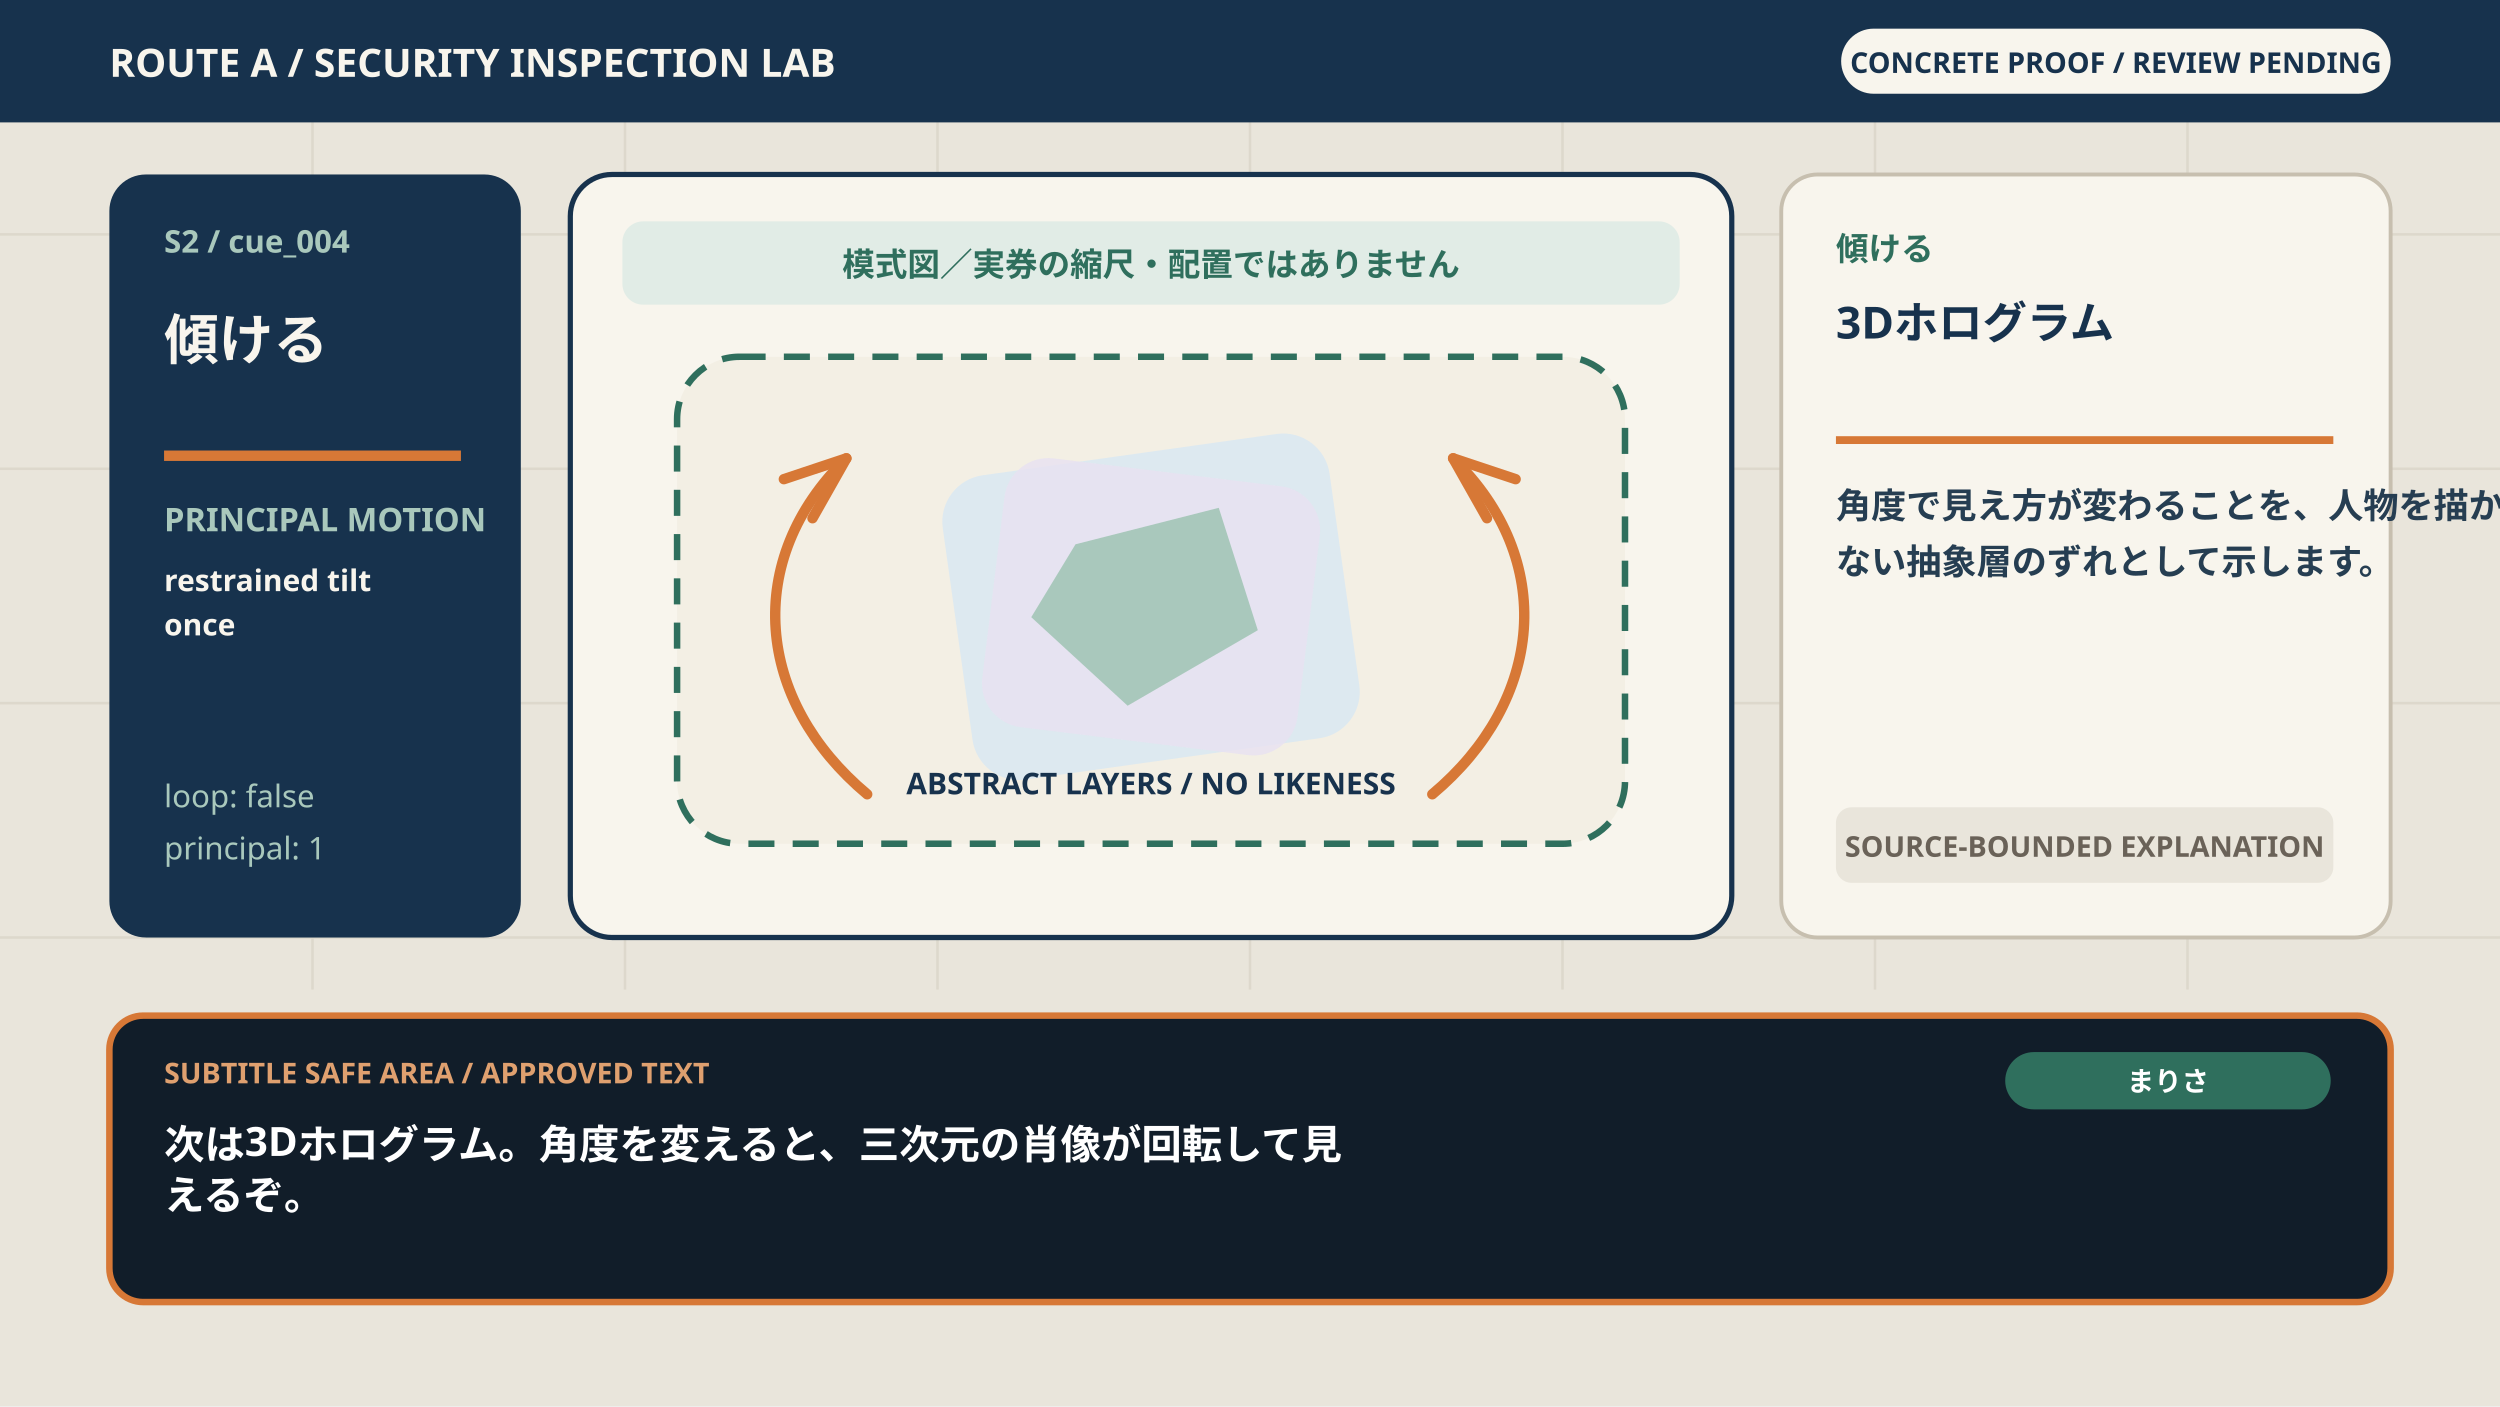
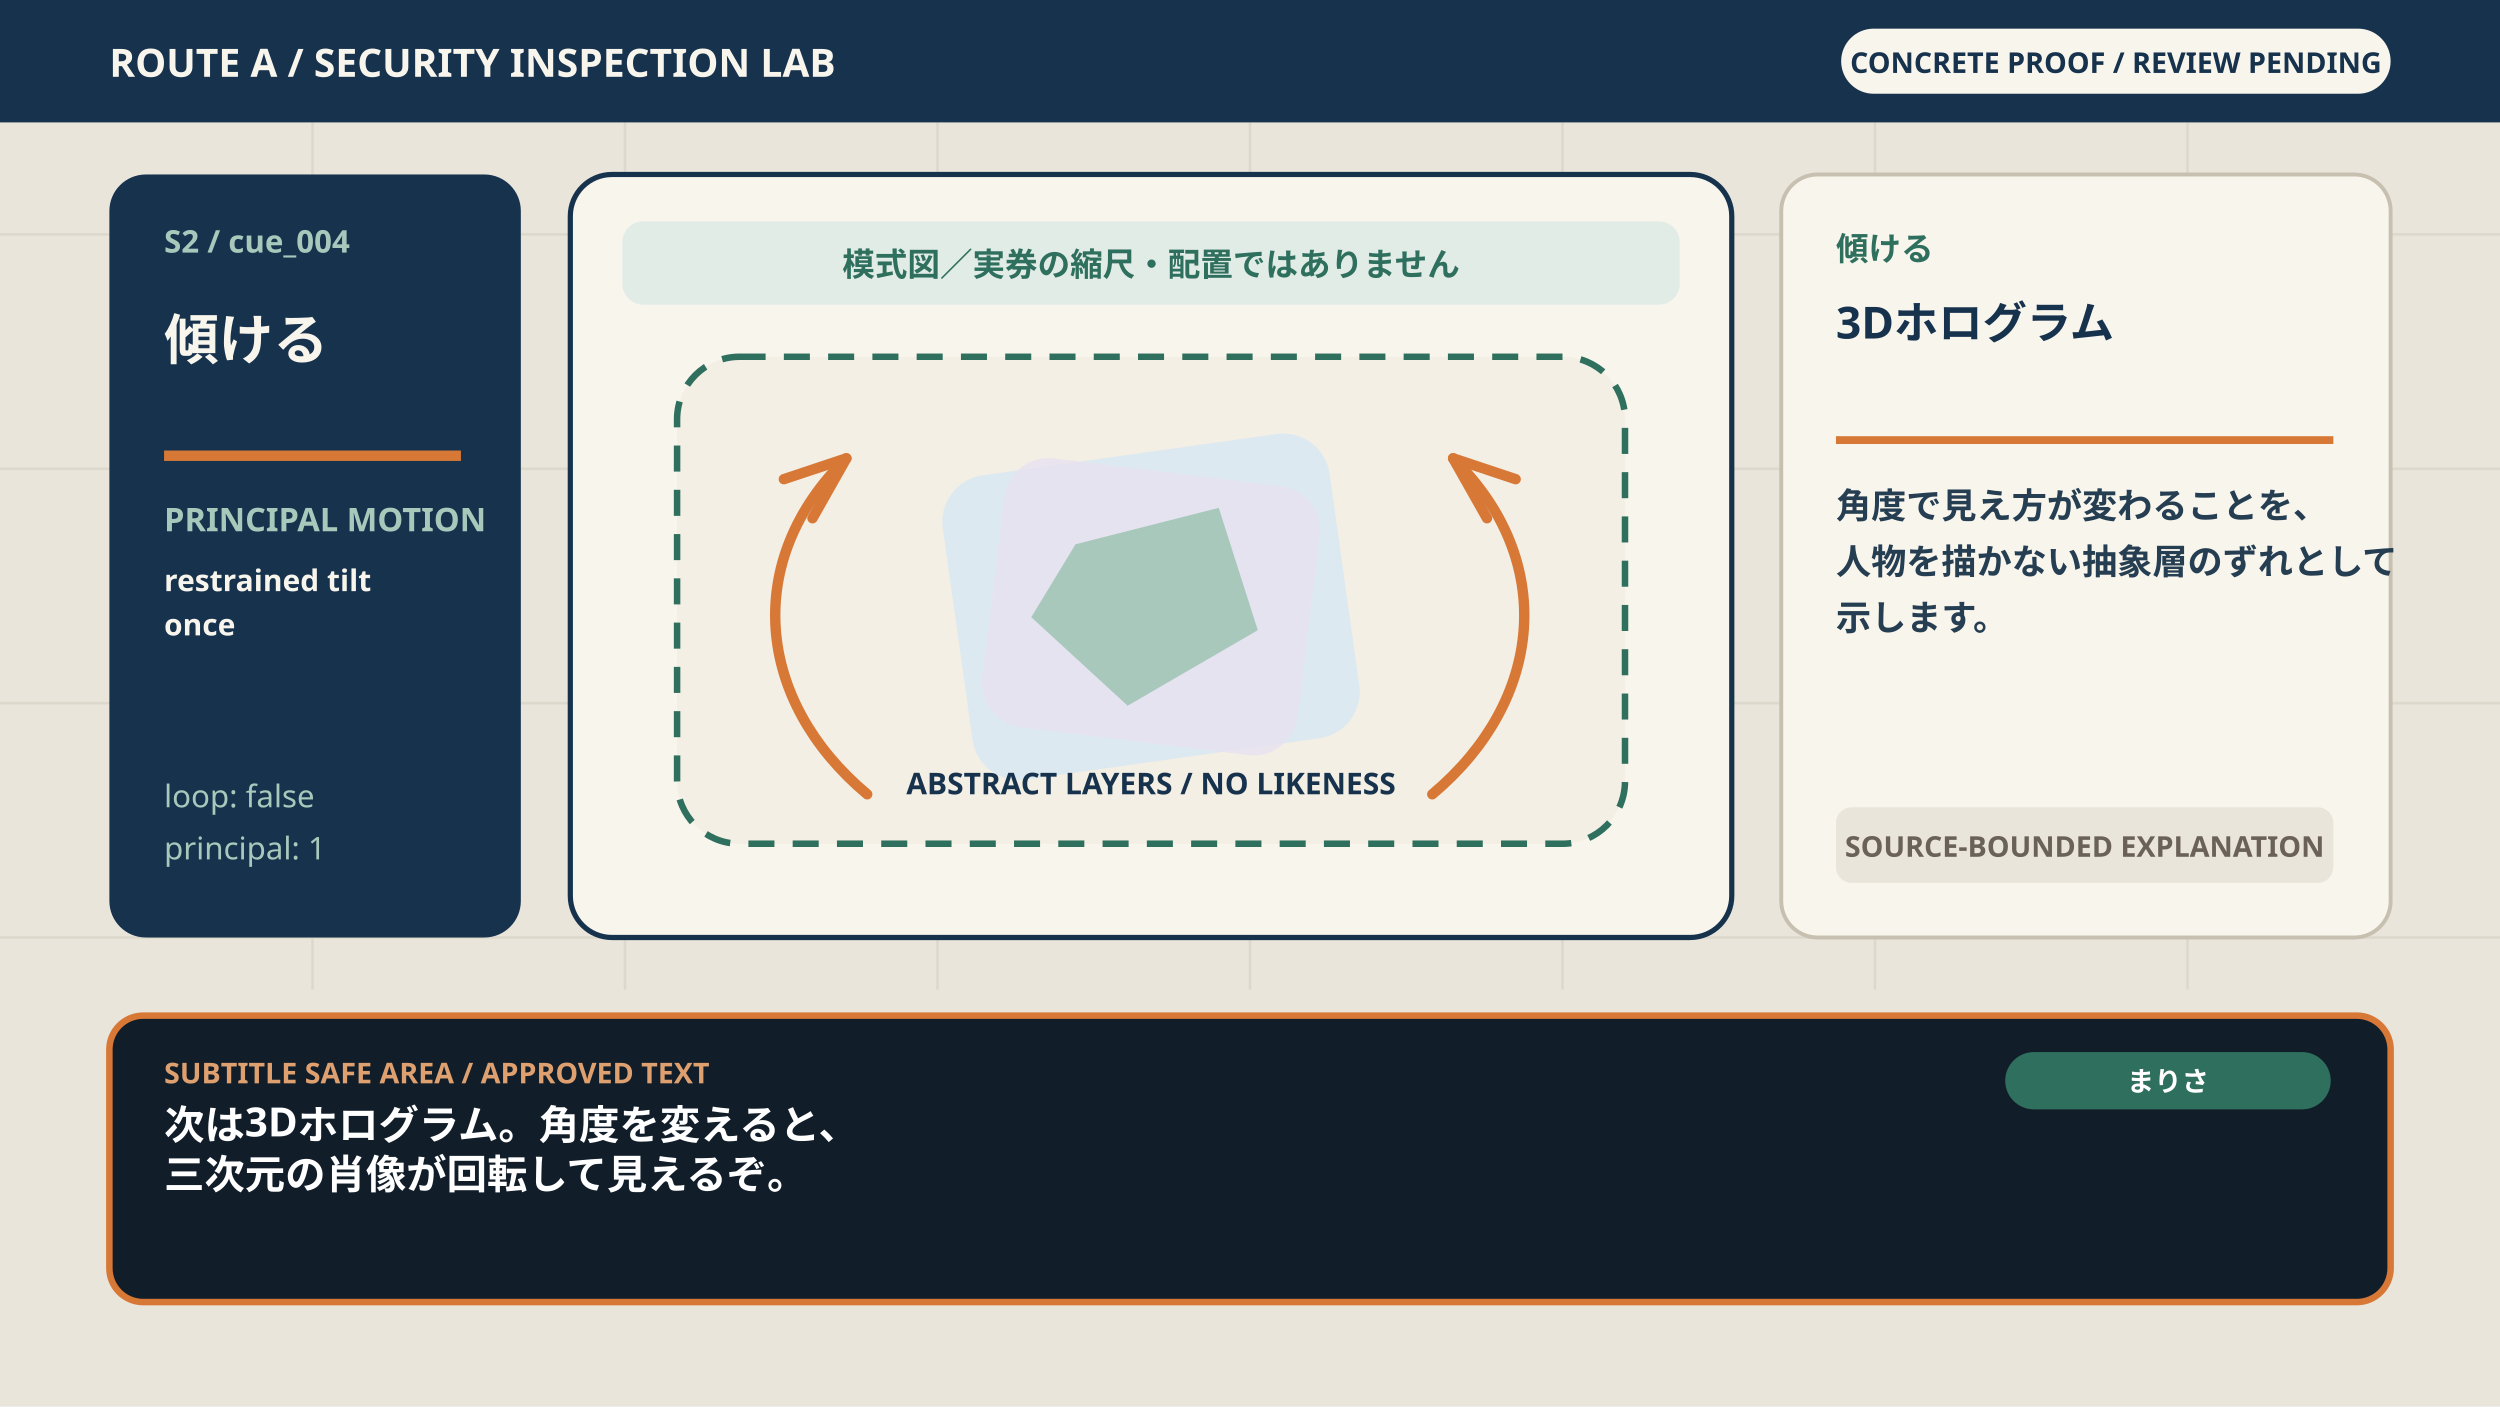
- <svg xmlns="http://www.w3.org/2000/svg" width="1920" height="1080" viewBox="0 0 1920 1080" role="img" aria-label="Route A S2 cue_004 concrete visual proof" data-route-id="route_A_security_inspection_lab" data-scene-id="S2" data-cue-id="cue_004" data-subtitle-safe-area="84,780,1752,220" data-implementation-authorized="false">
+ <svg xmlns="http://www.w3.org/2000/svg" width="1920" height="1080" viewBox="0 0 1920 1080" role="img" aria-label="Route A S2 cue_004 concrete visual proof" data-route-id="route_A_security_inspection_lab" data-surface="annotation" data-scene-id="S2" data-cue-id="cue_004" data-approved-text="次は3Dホログラム。角度を変えると、三次元の肖像が回転して見えるぞ。" data-subtitle-safe-area="84,780,1752,220" data-implementation-authorized="false">
  <style>.ui{font-family:"Yu Gothic UI","Meiryo",sans-serif}</style>
  <rect width="1920" height="1080" fill="#E9E5DB" />
  <path d="M0 180H1920M0 360H1920M0 540H1920M0 720H1920 M240 90V760M480 90V760M720 90V760M960 90V760M1200 90V760M1440 90V760M1680 90V760" stroke="#D4CEC0" stroke-width="2" opacity="0.55" />
  <rect x="0" y="0" width="1920" height="94" fill="#17324D" />
  <text x="84" y="59" class="ui" font-size="30" font-weight="800" fill="#F8F5ED">ROUTE A / SECURITY INSPECTION LAB</text>
  <rect x="1414" y="22" width="422" height="50" rx="25" fill="#F8F5ED" />
  <text x="1625" y="56" text-anchor="middle" class="ui" font-size="22" font-weight="800" fill="#17324D">CONCRETE PROOF / REVIEW PENDING</text>
  <rect x="84" y="134" width="316" height="586" rx="28" fill="#17324D" />
  <text x="126" y="194" class="ui" font-size="24" font-weight="700" fill="#A9C8BC">S2 / cue_004</text>
  <text x="126" y="276" text-anchor="start" class="ui" font-size="42" font-weight="900" fill="#F8F5ED">傾ける</text>
  <line x1="126" y1="350" x2="354" y2="350" stroke="#D77836" stroke-width="8" />
  <text x="126" y="408" class="ui" font-size="25" font-weight="700" fill="#A9C8BC">PRINCIPAL MOTION</text>
  <text x="126" y="454" text-anchor="start" class="ui" font-size="23" font-weight="700" fill="#F8F5ED">restrained tilt</text>
  <text x="126" y="488" text-anchor="start" class="ui" font-size="23" font-weight="700" fill="#F8F5ED">once</text>
  <text x="126" y="620" class="ui" font-size="24" fill="#A9C8BC">loop: false</text>
  <text x="126" y="660" class="ui" font-size="24" fill="#A9C8BC">principal: 1</text>
  <rect x="438" y="134" width="892" height="586" rx="32" fill="#F8F5ED" stroke="#17324D" stroke-width="4" />
  <rect x="478" y="170" width="812" height="64" rx="16" fill="#E1ECE6" />
  <text x="884" y="212" text-anchor="middle" class="ui" font-size="25" font-weight="800" fill="#2F6F5D">模式図／実券の縮尺・配置ではありません</text>
  <rect x="520" y="274" width="728" height="374" rx="48" fill="#F3EFE4" stroke="#2F6F5D" stroke-width="5" stroke-dasharray="20 14" />
  <g transform="translate(884 466)">
    <rect x="-150" y="-118" width="300" height="236" rx="36" fill="#DDE9F0" transform="rotate(-8)" />
    <rect x="-122" y="-104" width="244" height="208" rx="34" fill="#E8E2F1" opacity="0.82" transform="rotate(7)" />
    <path d="M-58 -48L52 -76L82 18L-18 76L-92 8Z" fill="#A9C8BC" />
  </g>
  <path d="M650 352C570 430 580 538 666 610M1116 352C1196 430 1186 538 1100 610" fill="none" stroke="#D77836" stroke-width="8" stroke-linecap="round" />
  <path d="M650 352L624 398M650 352L602 368M1116 352L1142 398M1116 352L1164 368" stroke="#D77836" stroke-width="8" stroke-linecap="round" />
  <text x="884" y="610" text-anchor="middle" class="ui" font-size="23" font-weight="800" fill="#17324D">ABSTRACT LAYERS / NO LIKENESS</text>
  <rect x="1368" y="134" width="468" height="586" rx="28" fill="#F8F5ED" stroke="#C7BFAF" stroke-width="3" />
  <text x="1410" y="200" class="ui" font-size="25" font-weight="800" fill="#2F6F5D">傾ける</text>
  <text x="1410" y="260" text-anchor="start" class="ui" font-size="34" font-weight="900" fill="#17324D">3Dホログラム</text>
  <line x1="1410" y1="338" x2="1792" y2="338" stroke="#D77836" stroke-width="6" />
-   <text x="1410" y="398" text-anchor="start" class="ui" font-size="27" font-weight="600" fill="#263E52">角度で見え方が変わることを、人物を描か</text>
-   <text x="1410" y="441" text-anchor="start" class="ui" font-size="27" font-weight="600" fill="#263E52">ない抽象層のずれとして示します。</text>
+   <text x="1410" y="398" text-anchor="start" class="ui" font-size="27" font-weight="600" fill="#263E52">角度で見え方が変わることを、</text>
+   <text x="1410" y="441" text-anchor="start" class="ui" font-size="27" font-weight="600" fill="#263E52">人物を描かない抽象層のずれとして</text>
+   <text x="1410" y="484" text-anchor="start" class="ui" font-size="27" font-weight="600" fill="#263E52">示します。</text>
  <rect x="1410" y="620" width="382" height="58" rx="12" fill="#E9E5DB" />
  <text x="1601" y="658" text-anchor="middle" class="ui" font-size="22" font-weight="800" fill="#6A6258">SOURCE-BOUNDED EXPLANATION</text>
  <rect x="84" y="780" width="1752" height="220" rx="26" fill="#111D29" stroke="#D77836" stroke-width="5" />
  <text x="126" y="832" class="ui" font-size="22" font-weight="800" fill="#DFA06F">SUBTITLE SAFE AREA / APPROVED TEXT</text>
  <rect x="1540" y="808" width="250" height="44" rx="22" fill="#2F6F5D" />
  <text x="1665" y="838" text-anchor="middle" class="ui" font-size="21" font-weight="800" fill="#FFFFFF">まりさ</text>
-   <text x="126" y="890" text-anchor="start" class="ui" font-size="31" font-weight="800" fill="#FFFFFF">次は3Dホログラム。角度を変えると、三次元の肖像が回転して見</text>
-   <text x="126" y="929" text-anchor="start" class="ui" font-size="31" font-weight="800" fill="#FFFFFF">えるぞ。</text>
+   <text x="126" y="875" text-anchor="start" class="ui" font-size="31" font-weight="800" fill="#FFFFFF">次は3Dホログラム。角度を変えると、</text>
+   <text x="126" y="913" text-anchor="start" class="ui" font-size="31" font-weight="800" fill="#FFFFFF">三次元の肖像が回転して見えるぞ。</text>
</svg>
